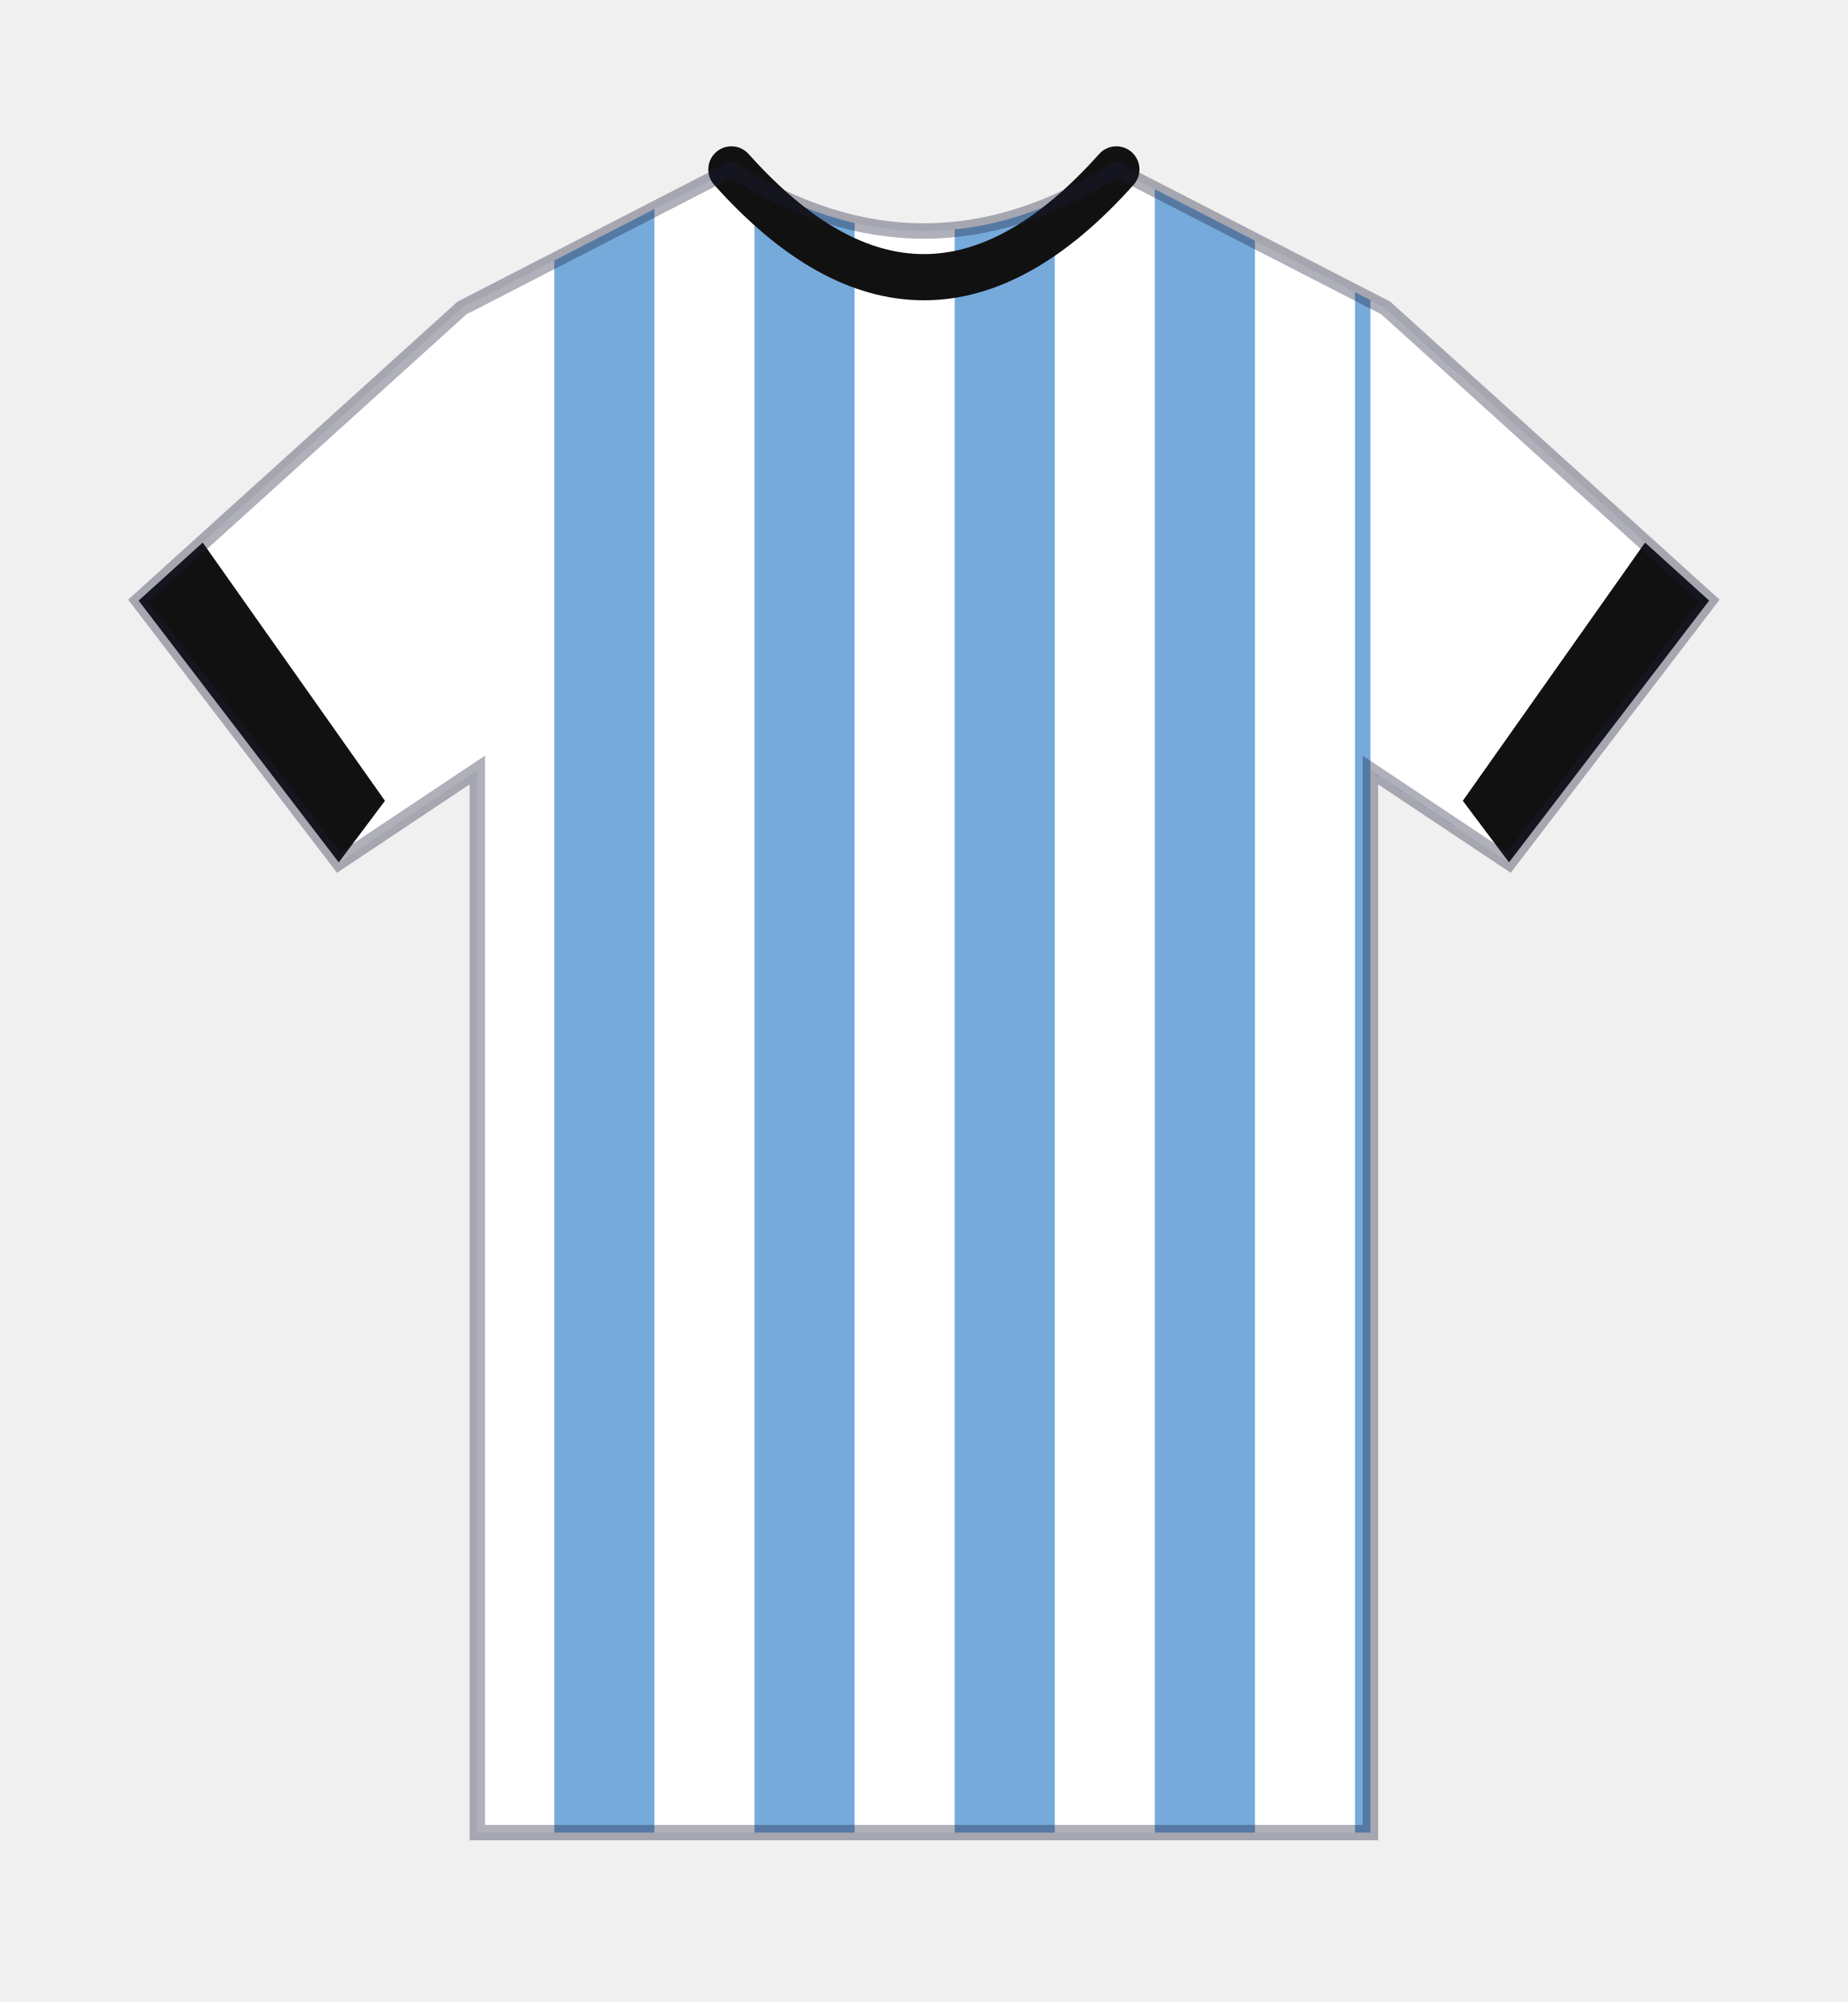
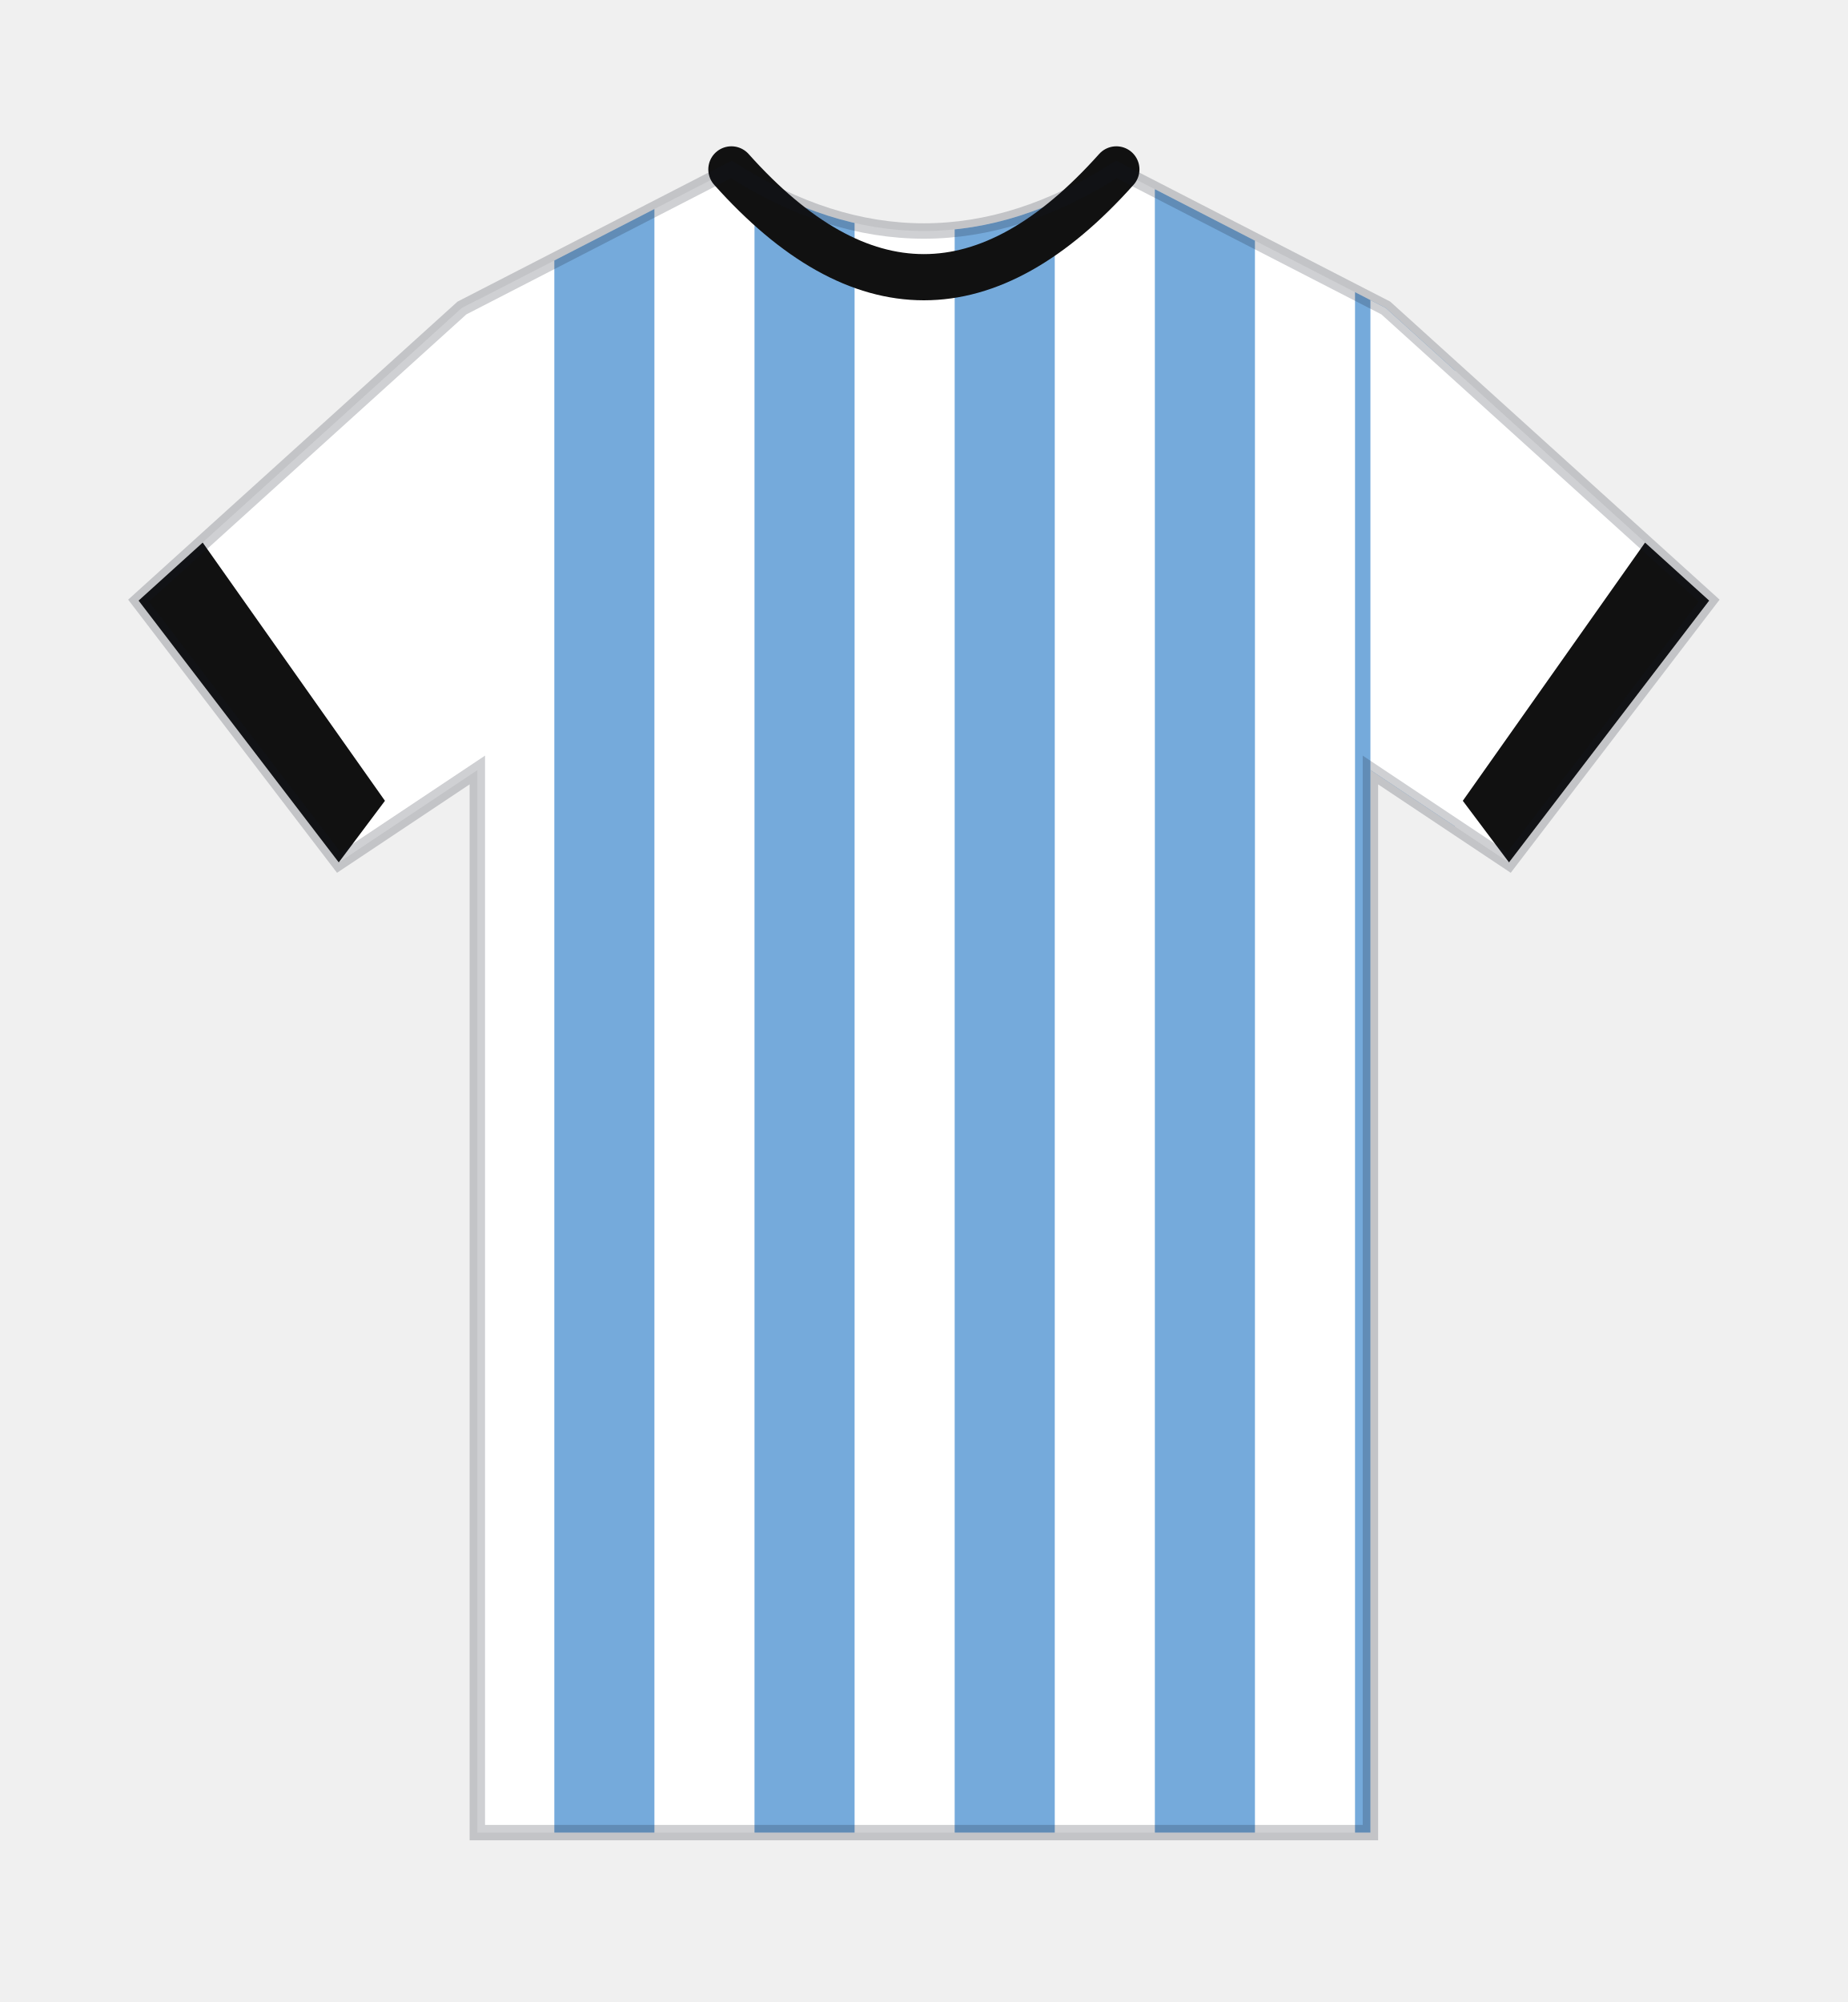
<svg xmlns="http://www.w3.org/2000/svg" viewBox="0 0 240 260" role="img" aria-label="Kit illustration">
  <defs>
    <clipPath id="b">
      <path d="M60 40 L95 22 Q120 38 145 22 L180 40 L222 78 L196 112 L178 100 L178 238 L62 238 L62 100 L44 112 L18 78 Z" />
    </clipPath>
  </defs>
  <rect width="240" height="260" fill="none" />
  <g clip-path="url(#b)">
    <rect width="240" height="260" fill="#ffffff" />
    <rect x="72" y="20" width="13" height="220" fill="#75aadb" />
    <rect x="98" y="20" width="13" height="220" fill="#75aadb" />
    <rect x="124" y="20" width="13" height="220" fill="#75aadb" />
    <rect x="150" y="20" width="13" height="220" fill="#75aadb" />
    <rect x="176" y="20" width="13" height="220" fill="#75aadb" />
    <path d="M0 0 L62 0 L62 260 L0 260Z M178 0 L240 0 L240 260 L178 260Z" fill="#ffffff" />
    <path d="M18 78 L44 112 L50 104 L26 70Z M222 78 L196 112 L190 104 L214 70Z" fill="#111" />
  </g>
  <path d="M95 22 Q120 50 145 22" fill="none" stroke="#111" stroke-width="6" stroke-linecap="round" />
-   <path d="M60 40 L95 22 Q120 38 145 22 L180 40 L222 78 L196 112 L178 100 L178 238 L62 238 L62 100 L44 112 L18 78 Z" fill="none" stroke="#1b1f3b" stroke-opacity=".35" stroke-width="2" />
+   <path d="M60 40 L95 22 Q120 38 145 22 L180 40 L222 78 L196 112 L178 100 L178 238 L62 238 L62 100 L44 112 L18 78 Z" fill="none" stroke="#111827" stroke-opacity=".2" stroke-width="2" />
</svg>
